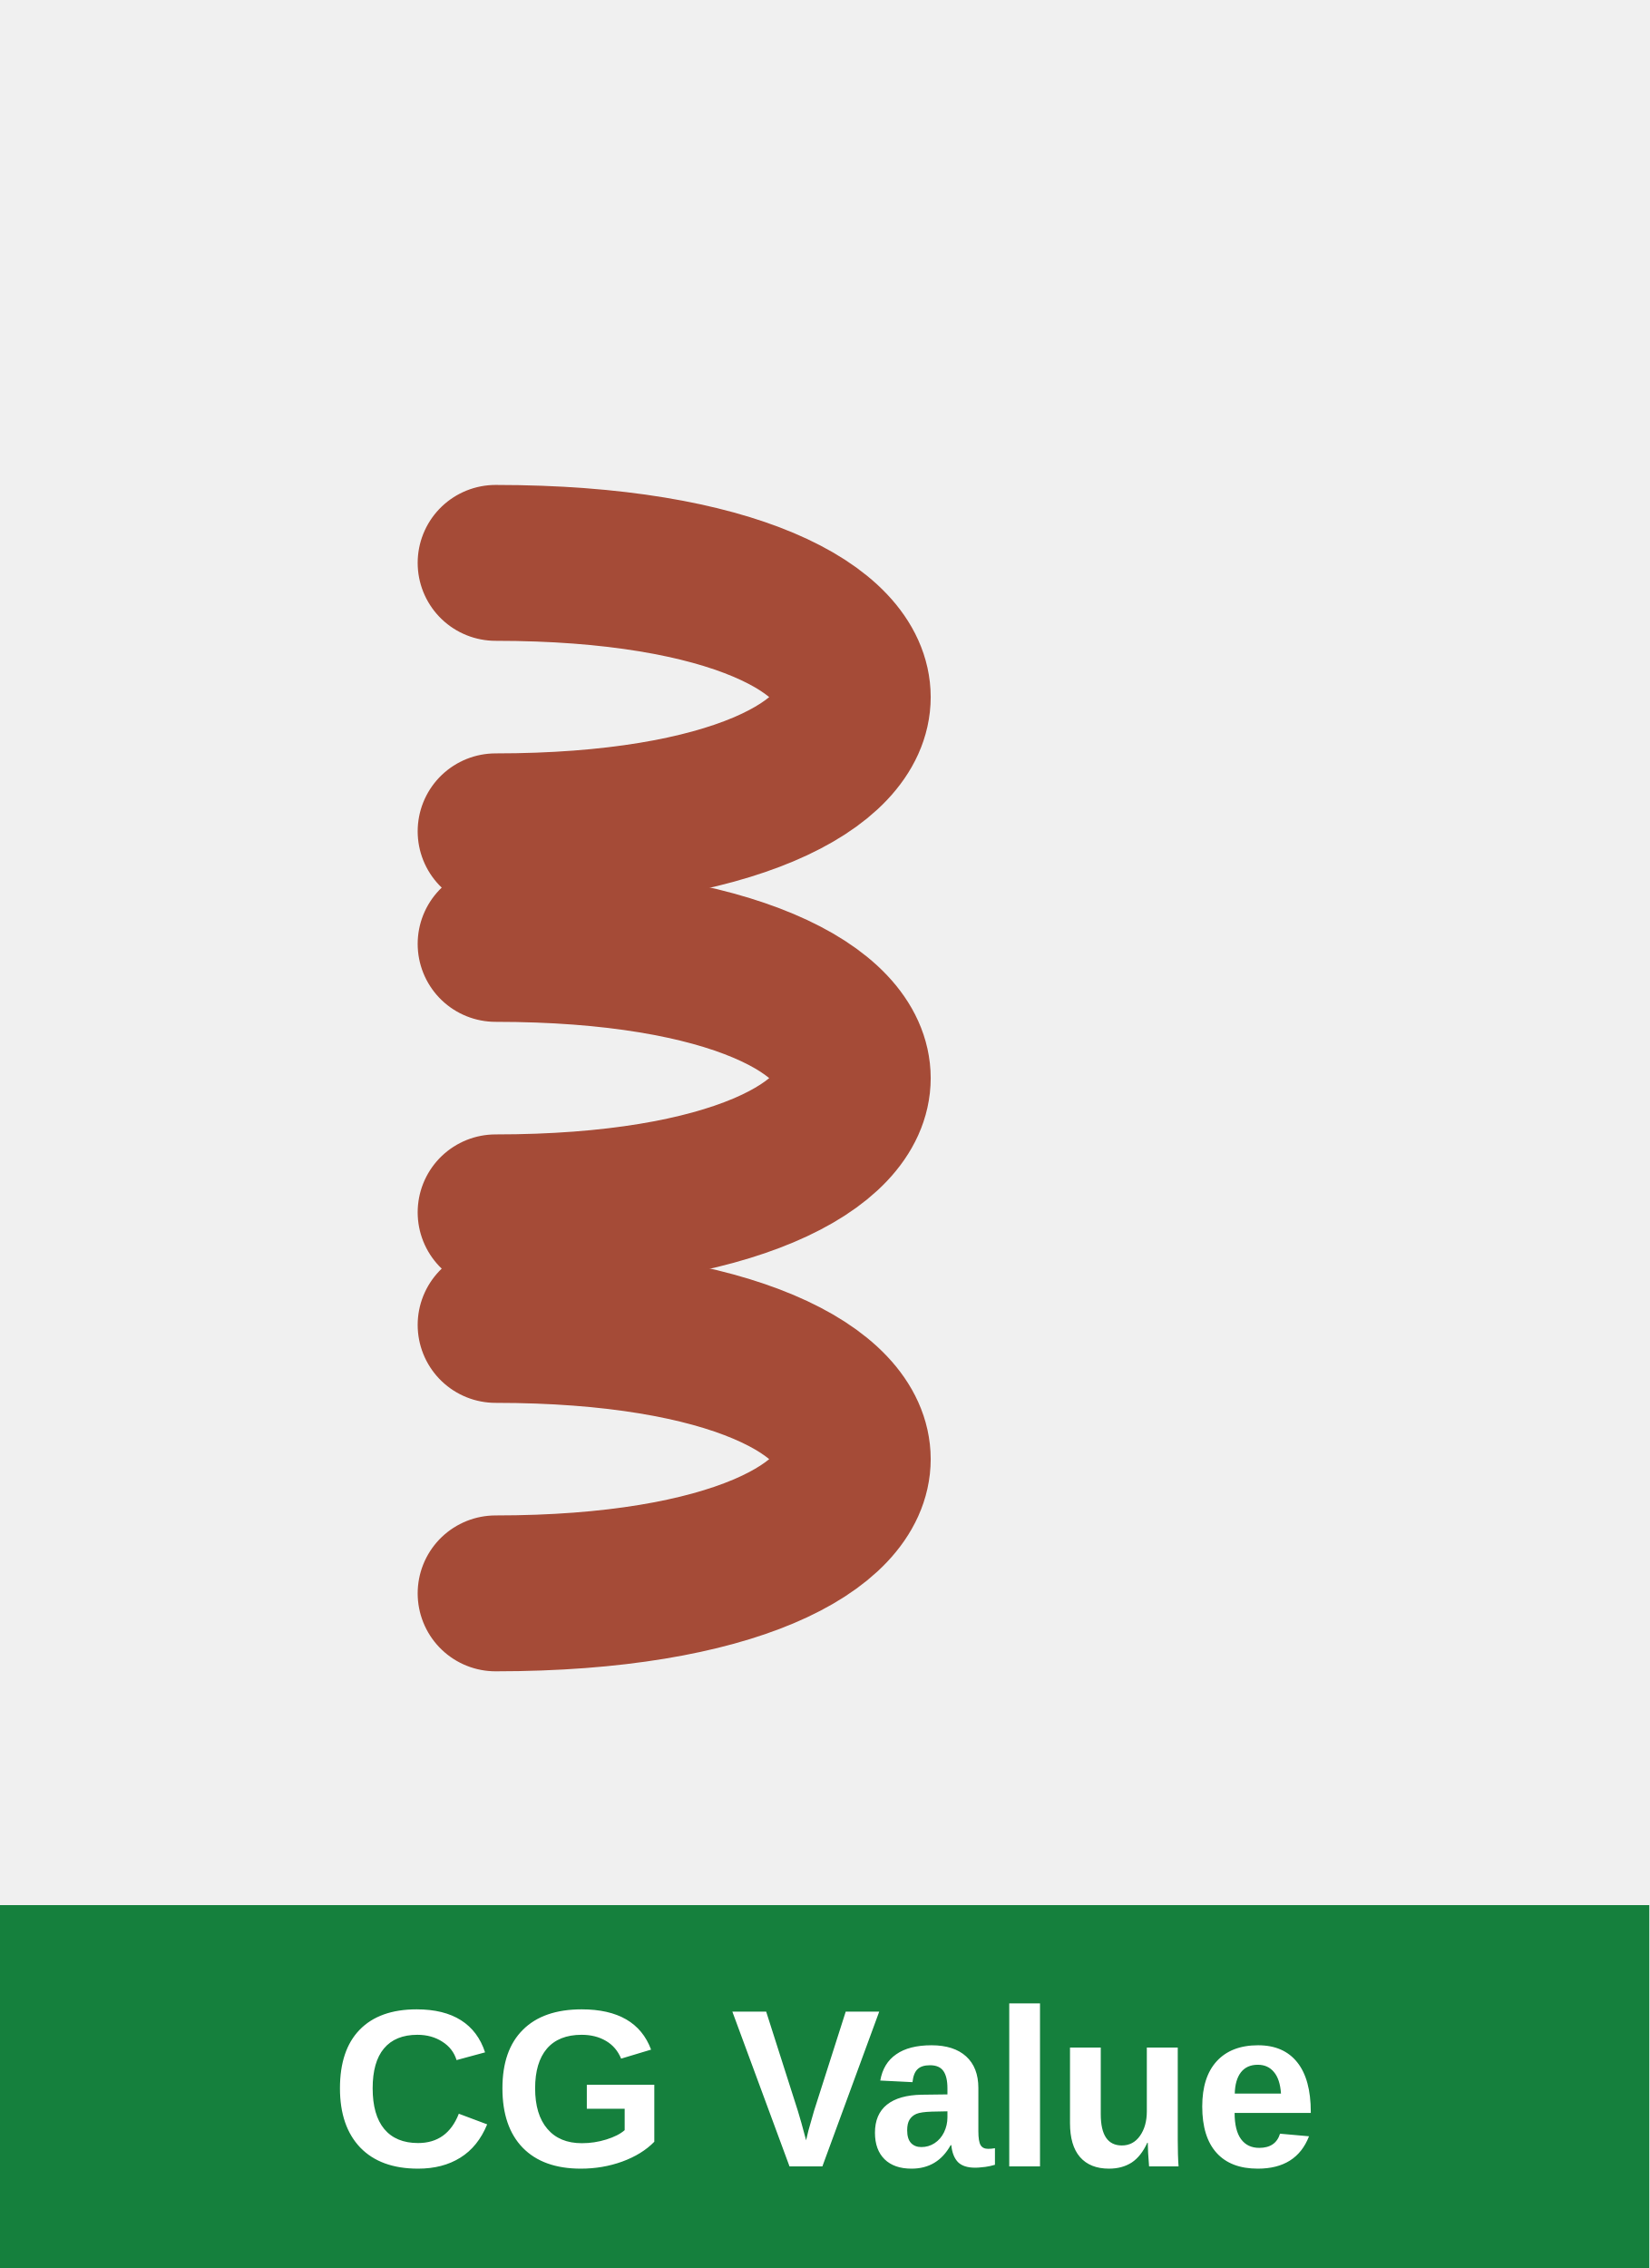
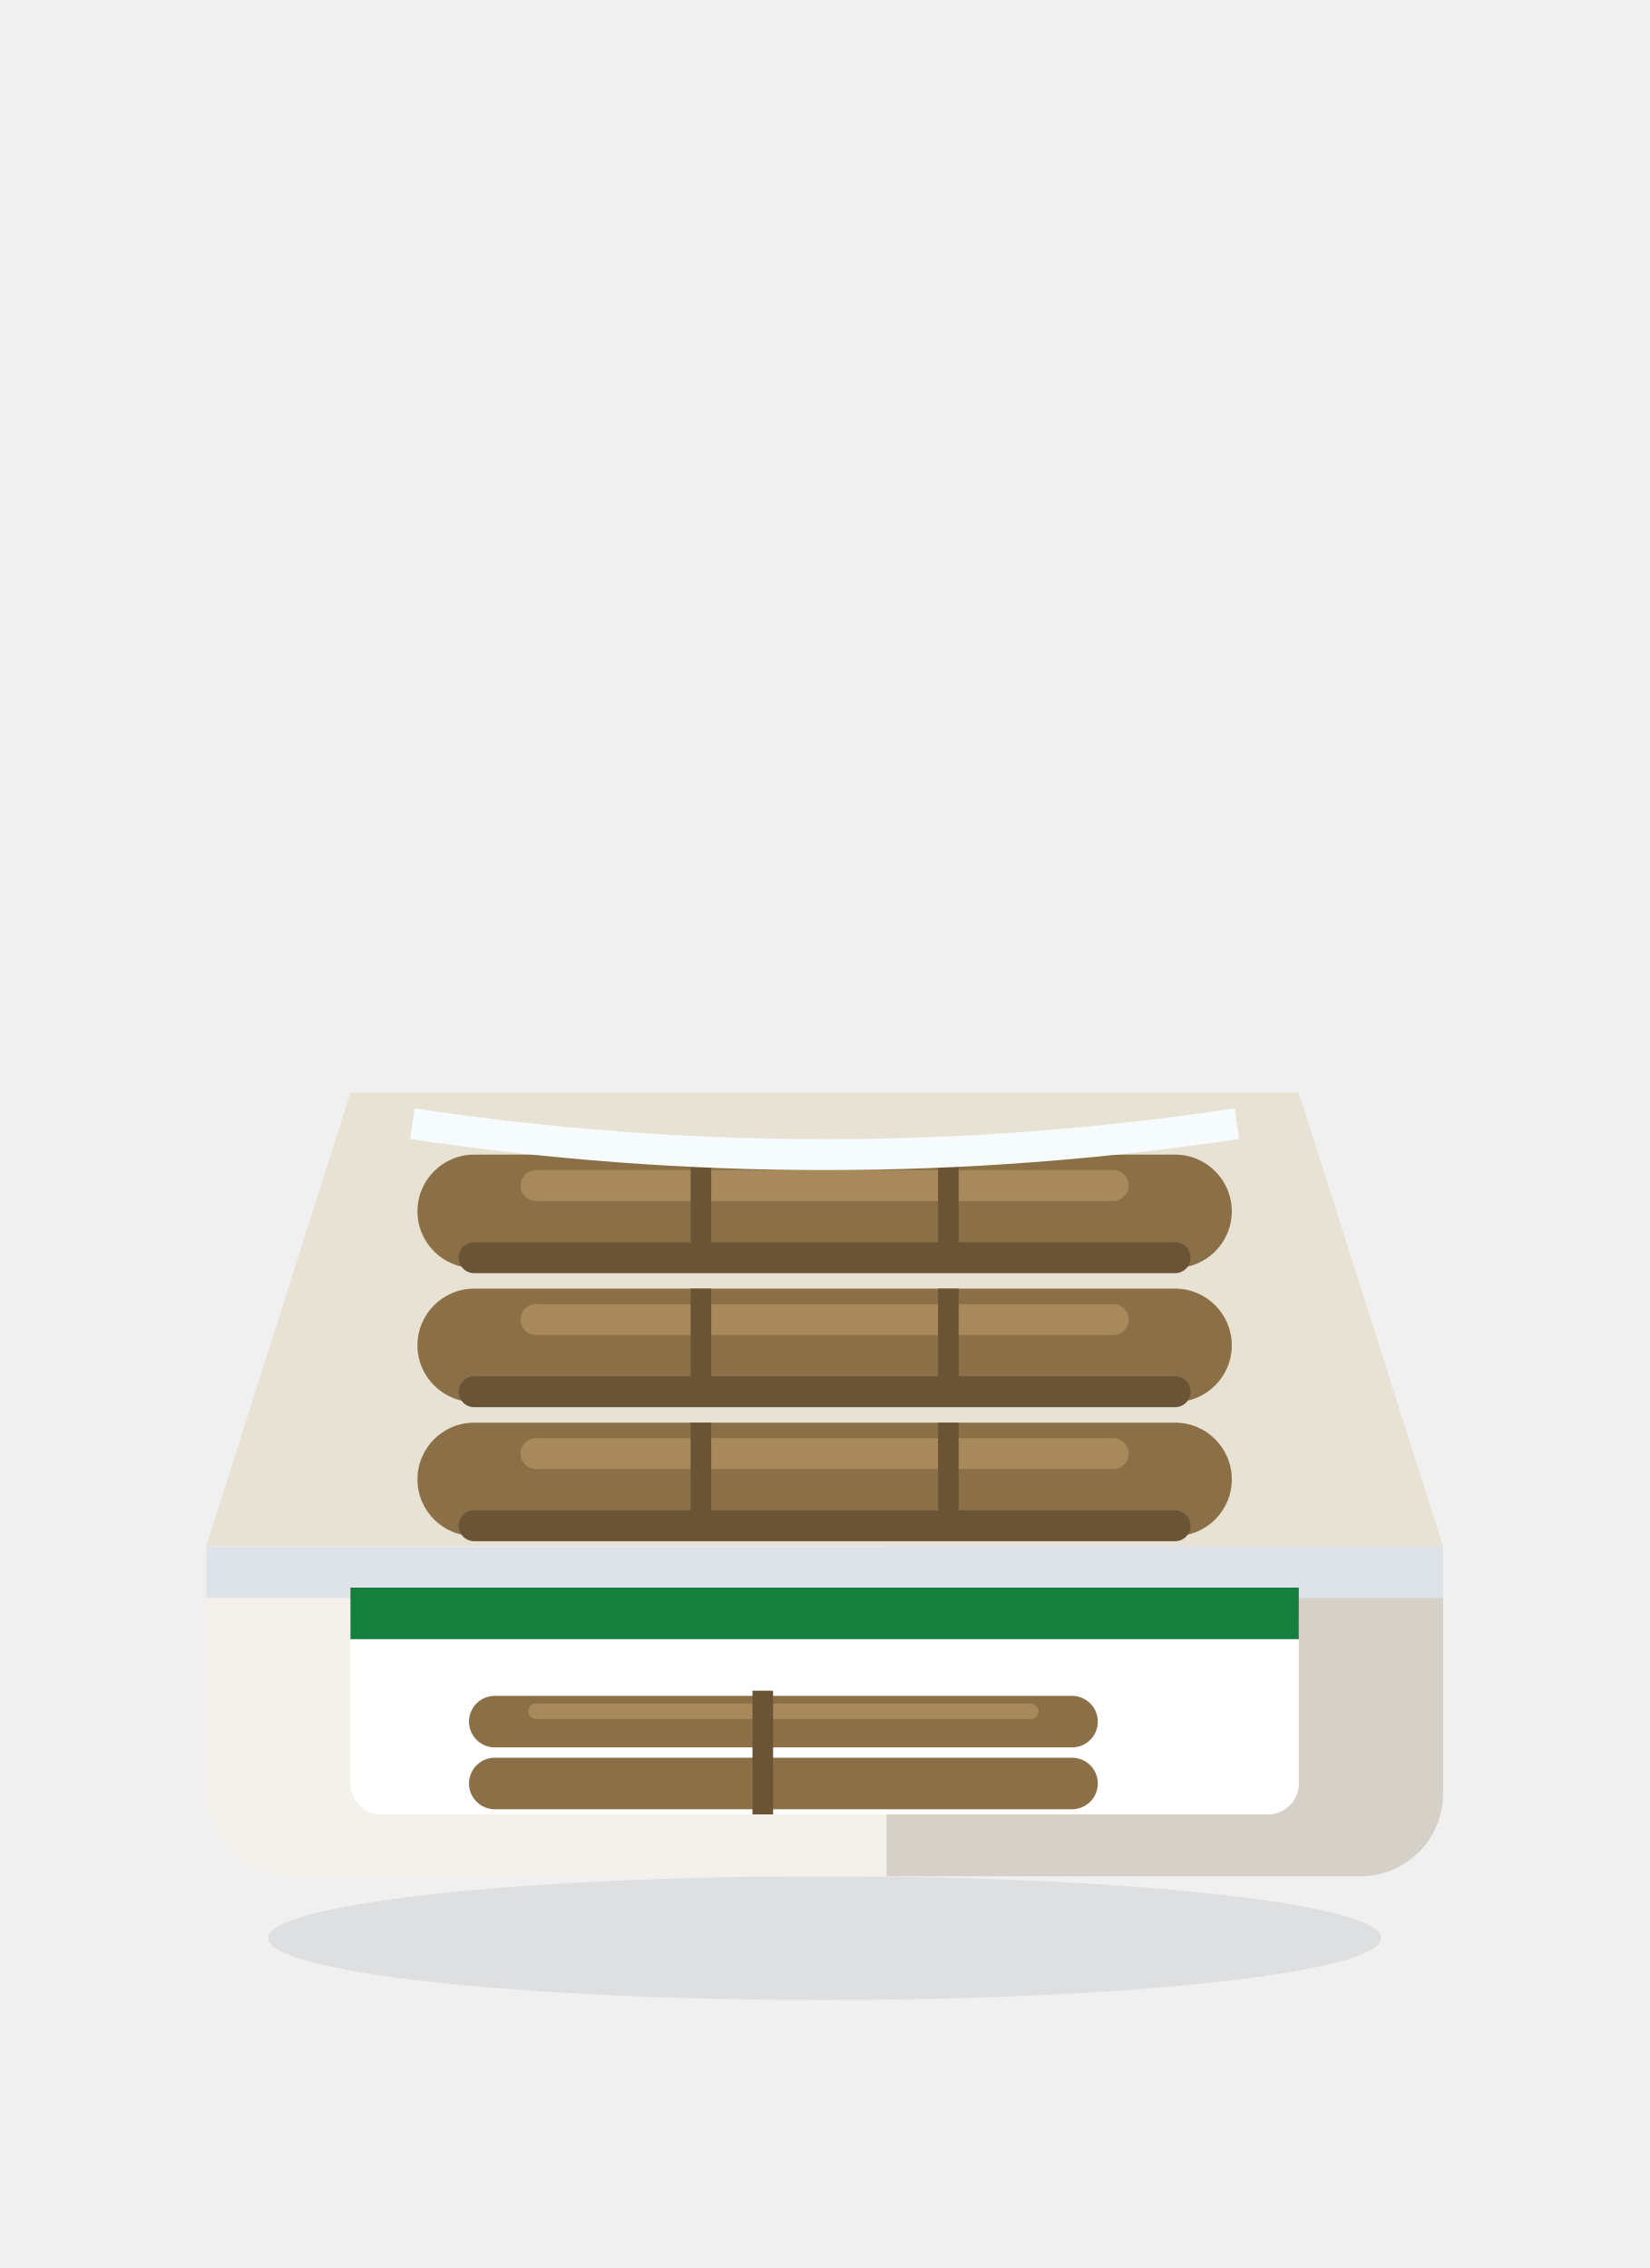
<svg xmlns="http://www.w3.org/2000/svg" viewBox="0 0 160 220">
-   <g transform="translate(80 0) scale(0.84) translate(-80 0)">
-     <g fill="none" stroke="#a54b37" stroke-width="18" stroke-linecap="round">
-       <path d="M42 65c55 0 55 31 0 31" />
-       <path d="M42 109c55 0 55 31 0 31" />
-       <path d="M42 153c55 0 55 31 0 31" />
-     </g>
+   <g id="item">
+     <ellipse cx="80" cy="188" rx="54" ry="6" fill="#0f172a" opacity="0.08" />
+     <path d="M34 106h92l14 44H20z" fill="#e8e2d4" />
+     <path d="M20 150h120v24a8 8 0 0 1-8 8H28a8 8 0 0 1-8-8z" fill="#f4f1ec" />
+     <path d="M86 150h54v24a8 8 0 0 1-8 8H86z" fill="#d6d1c8" />
+     <path d="M20 150h120v5H20z" fill="#dde3e8" />
+     <path d="M46 112h68a5.5 5.5 0 0 1 0 11H46a5.5 5.5 0 0 1 0-11z" fill="#8b6f47" />
+     <path d="M46 122h68" fill="none" stroke="#6b5436" stroke-width="3" stroke-linecap="round" />
+     <path d="M52 115h56" fill="none" stroke="#a8895c" stroke-width="3" stroke-linecap="round" />
+     <path d="M68 112v11" fill="none" stroke="#6b5436" stroke-width="2" />
+     <path d="M92 112v11" fill="none" stroke="#6b5436" stroke-width="2" />
+     <path d="M46 125h68a5.5 5.5 0 0 1 0 11H46a5.5 5.5 0 0 1 0-11z" fill="#8b6f47" />
+     <path d="M46 135h68" fill="none" stroke="#6b5436" stroke-width="3" stroke-linecap="round" />
+     <path d="M52 128h56" fill="none" stroke="#a8895c" stroke-width="3" stroke-linecap="round" />
+     <path d="M68 125v11" fill="none" stroke="#6b5436" stroke-width="2" />
+     <path d="M92 125v11" fill="none" stroke="#6b5436" stroke-width="2" />
+     <path d="M46 138h68a5.5 5.5 0 0 1 0 11H46a5.5 5.5 0 0 1 0-11z" fill="#8b6f47" />
+     <path d="M46 148h68" fill="none" stroke="#6b5436" stroke-width="3" stroke-linecap="round" />
+     <path d="M52 141h56" fill="none" stroke="#a8895c" stroke-width="3" stroke-linecap="round" />
+     <path d="M68 138v11" fill="none" stroke="#6b5436" stroke-width="2" />
+     <path d="M92 138v11" fill="none" stroke="#6b5436" stroke-width="2" />
+     <path d="M40 109q40 6 80 0" fill="none" stroke="#f6fbfd" stroke-width="3" />
  </g>
-   <g>
-     <rect x="0" y="184.8" width="160" height="35.2" fill="#15803d" />
-     <text x="80" y="210.144" text-anchor="middle" font-family="Arial,Helvetica,sans-serif" font-weight="bold" font-size="21.824" fill="#ffffff">CG Value</text>
+   <g id="label">
+     <rect x="34" y="154" width="92" height="22" rx="3" fill="#f7efe2" />
+   </g>
+   <g id="brand-cg">
+     <rect x="34" y="154" width="92" height="22" rx="3" fill="#ffffff" />
+     <path d="M34 154h92v5H34z" fill="#15803d" />
+     <path d="M48 167h56" fill="none" stroke="#8b6f47" stroke-width="5" stroke-linecap="round" />
+     <path d="M52 166h48" fill="none" stroke="#a8895c" stroke-width="1.5" stroke-linecap="round" />
+     <path d="M48 173h56" fill="none" stroke="#8b6f47" stroke-width="5" stroke-linecap="round" />
+     <path d="M74 164v12" fill="none" stroke="#6b5436" stroke-width="2" />
  </g>
</svg>
